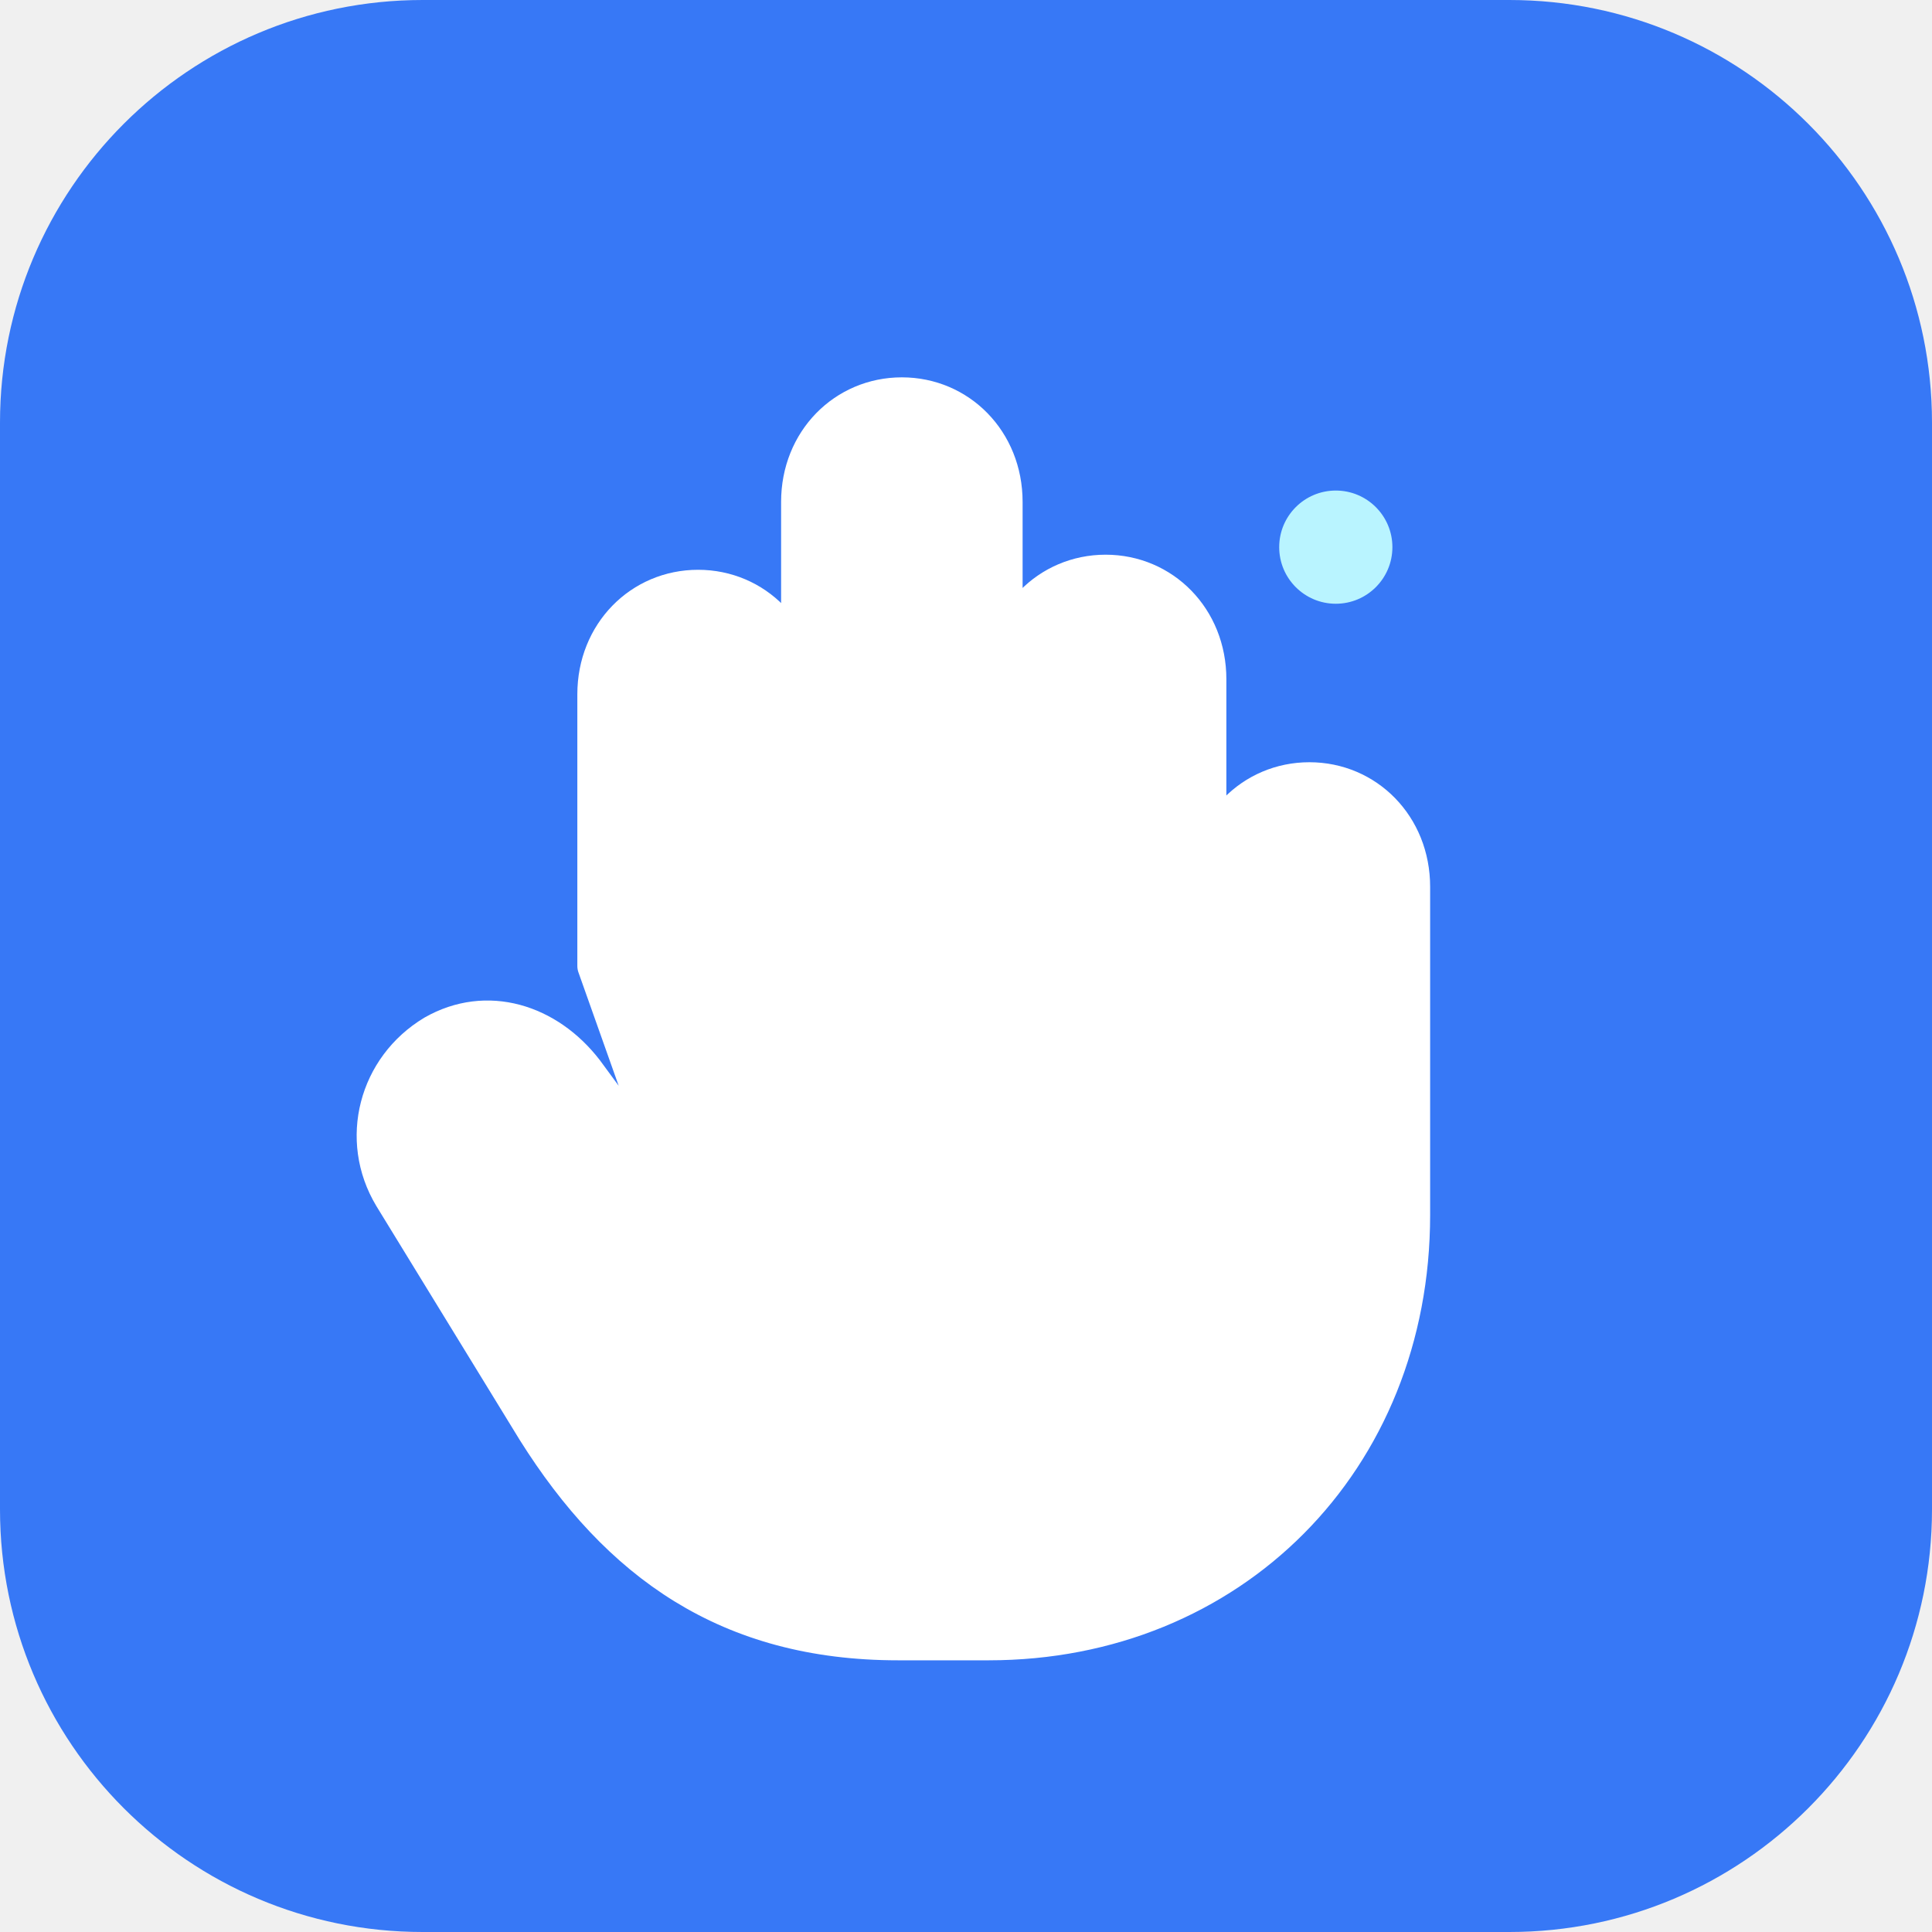
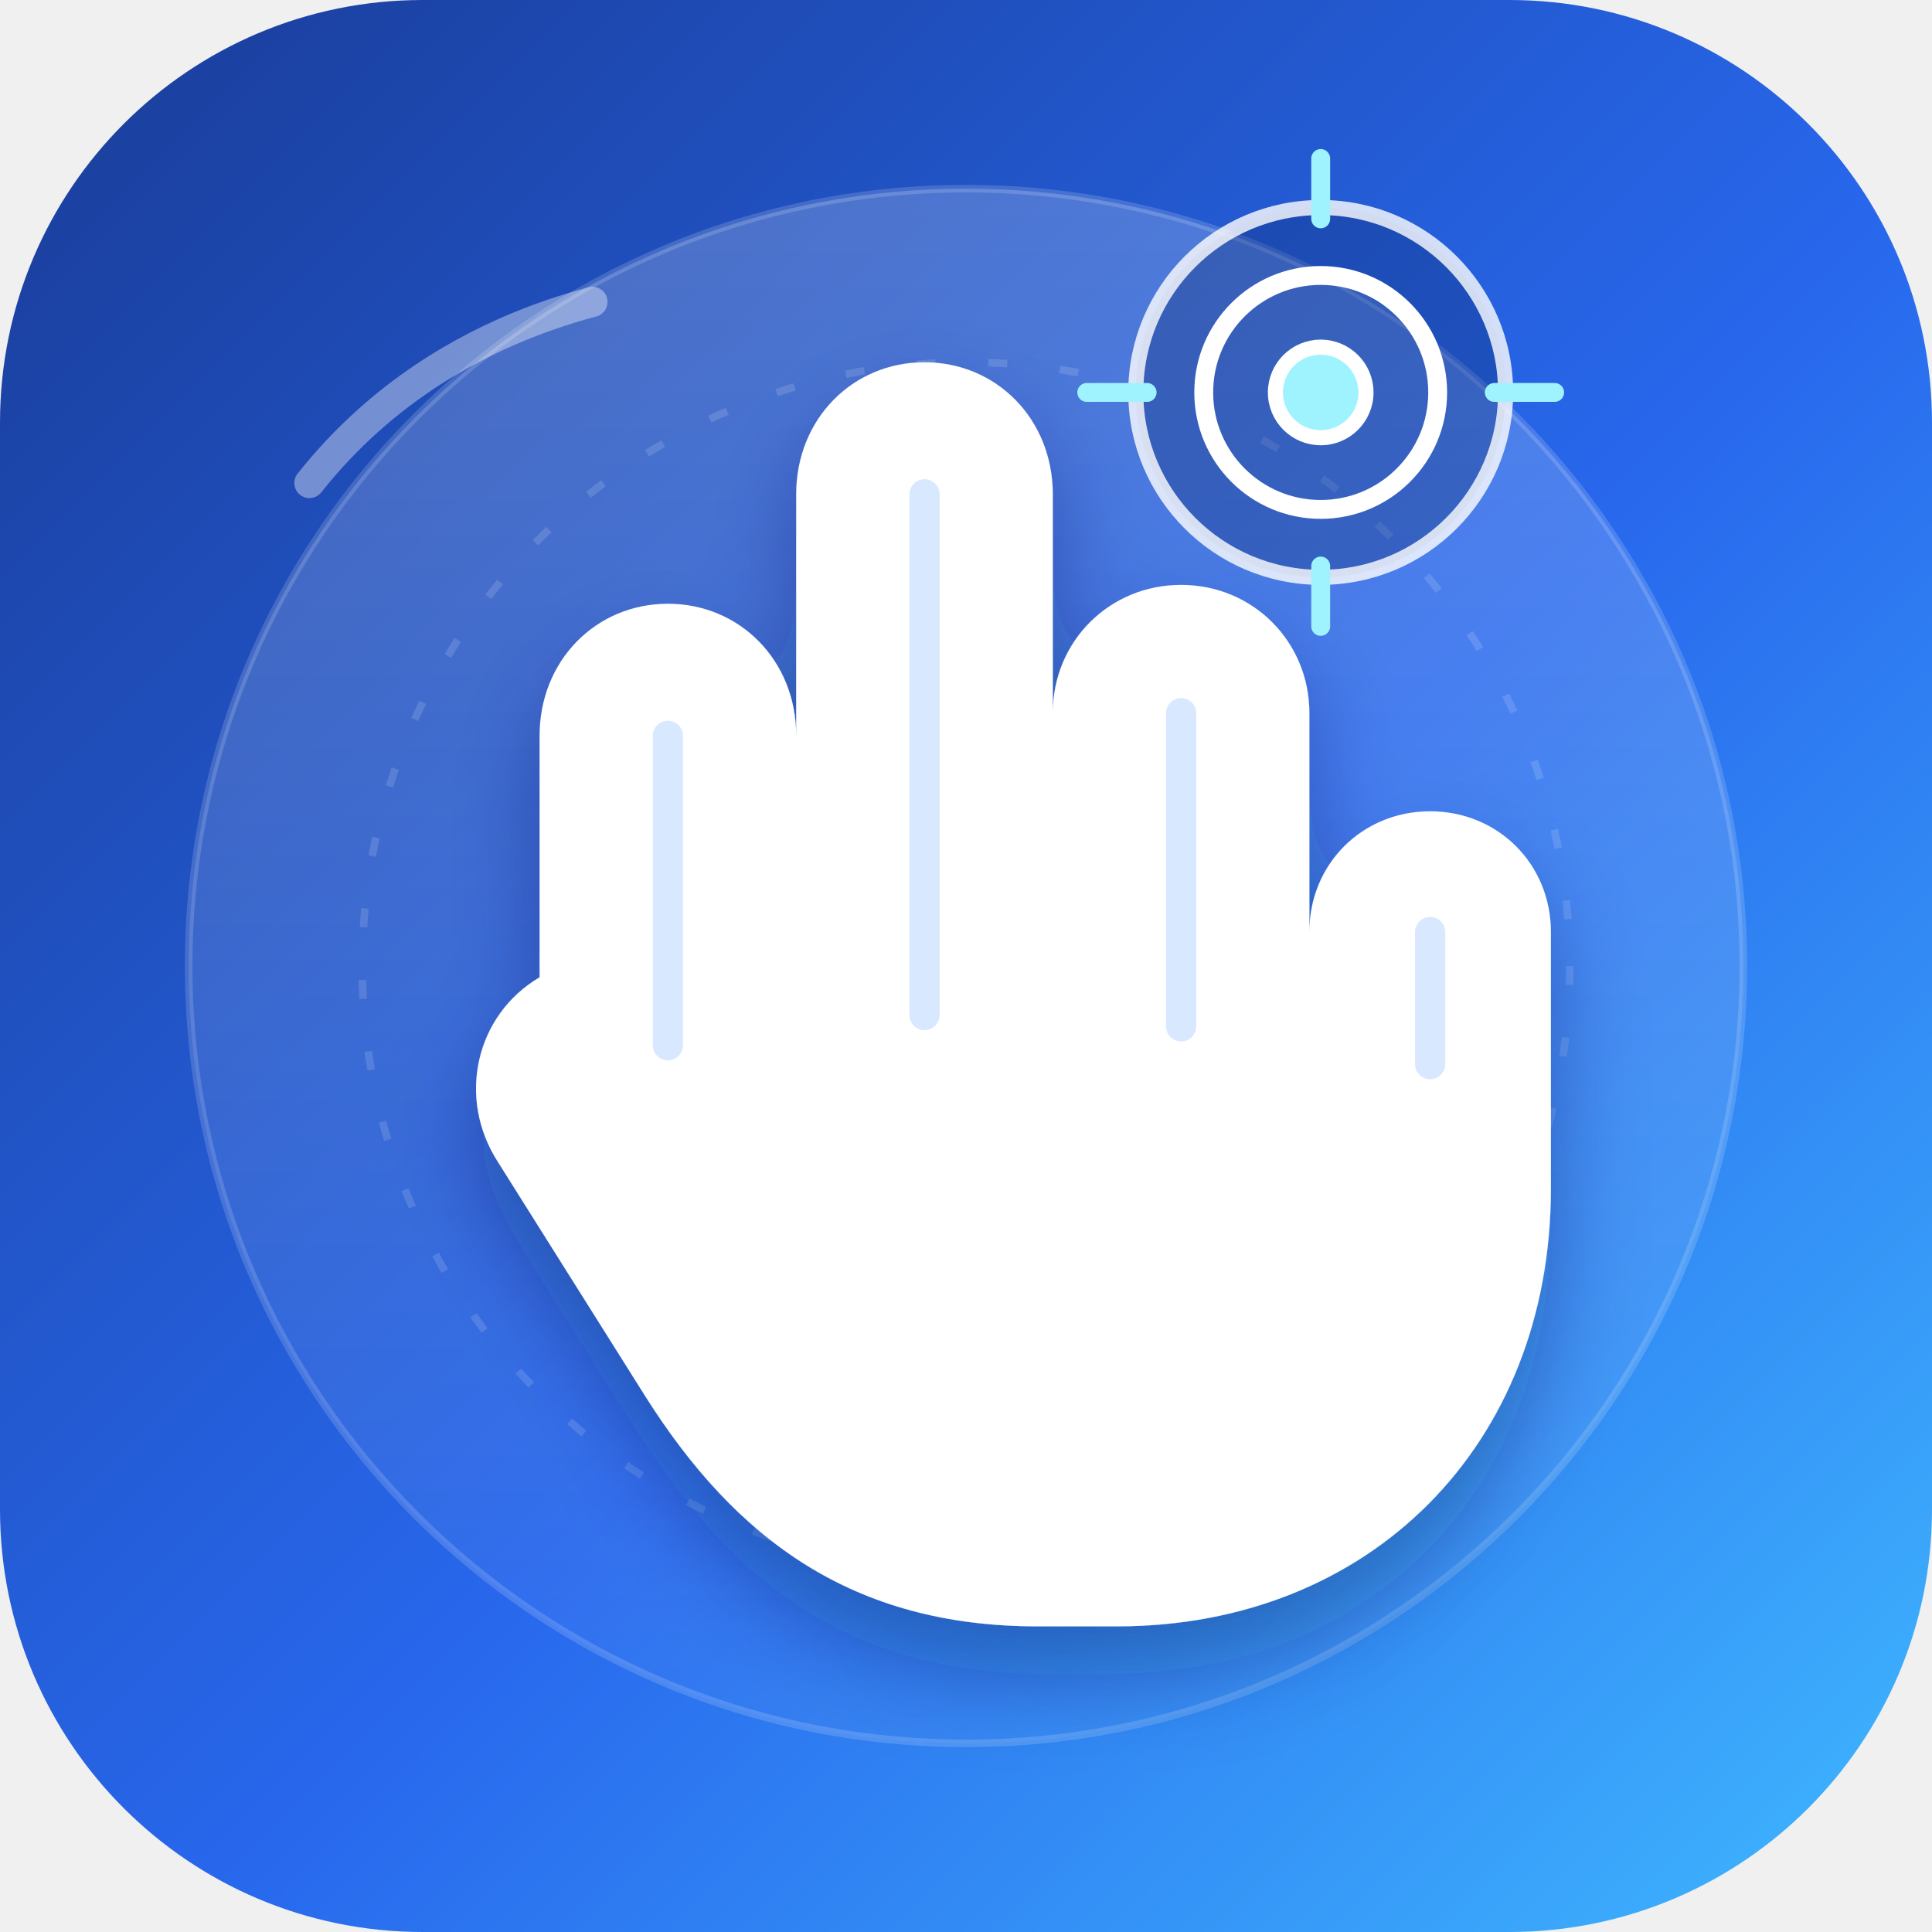
- <svg xmlns="http://www.w3.org/2000/svg" viewBox="0 0 512 512">
-   <rect width="512" height="512" rx="112" fill="#3778f6" />
-   <path d="M158 256v-72c0-16 12-28 27-28s27 12 27 28v-51c0-16 12-28 27-28s27 12 27 28v47c0-16 12-28 27-28s27 12 27 28v55c0-16 12-28 27-28s27 12 27 28v87c0 65-48 113-112 113h-24c-45 0-74-21-96-56l-38-62c-9-15-4-34 11-43 14-8 30-3 40 10l25 34z" fill="#fff" />
-   <path d="M158 256v-72c0-16 12-28 27-28s27 12 27 28v-51c0-16 12-28 27-28s27 12 27 28v47c0-16 12-28 27-28s27 12 27 28v55c0-16 12-28 27-28s27 12 27 28v87c0 65-48 113-112 113h-24c-45 0-74-21-96-56l-38-62c-9-15-4-34 11-43 14-8 30-3 40 10l25 34z" fill="none" stroke="#fff" stroke-width="10" stroke-linejoin="round" />
-   <circle cx="354" cy="145" r="15" fill="#b9f4ff" />
+ <svg xmlns="http://www.w3.org/2000/svg" viewBox="0 0 512 512" role="img" aria-labelledby="title desc">
+   <defs>
+     <linearGradient id="bg" x1="0" y1="0" x2="1" y2="1">
+       <stop offset="0" stop-color="#193b96" />
+       <stop offset=".55" stop-color="#2868ed" />
+       <stop offset="1" stop-color="#40b9ff" />
+     </linearGradient>
+     <linearGradient id="glass" x1="0" y1="0" x2="0" y2="1">
+       <stop offset="0" stop-color="#ffffff" stop-opacity=".2" />
+       <stop offset="1" stop-color="#ffffff" stop-opacity=".03" />
+     </linearGradient>
+     <filter id="shadow" x="-20%" y="-20%" width="140%" height="150%">
+       <feDropShadow dx="0" dy="13" stdDeviation="12" flood-color="#071d5a" flood-opacity=".35" />
+     </filter>
+   </defs>
+   <rect width="512" height="512" rx="112" fill="url(#bg)" />
+   <circle cx="256" cy="256" r="206" fill="url(#glass)" stroke="#ffffff" stroke-opacity=".16" stroke-width="2" />
+   <circle cx="256" cy="256" r="160" fill="none" stroke="#ffffff" stroke-opacity=".14" stroke-width="2" stroke-dasharray="5 14" />
+   <g filter="url(#shadow)">
+     <path d="M143 270v-75c0-20 15-35 34-35s34 15 34 35v-64c0-20 15-35 34-35s34 15 34 35v58c0-19 15-34 34-34s34 15 34 34v58c0-18 14-32 32-32s32 14 32 32v68c0 68-48 116-115 116h-21c-49 0-80-23-104-61l-39-62c-11-17-6-39 11-49 16-9 36-4 47 12l17 25z" fill="#ffffff" />
+     <path d="M177 195v82M245 131v138M313 189v83M379 247v35" fill="none" stroke="#d8e8ff" stroke-width="8" stroke-linecap="round" />
+   </g>
+   <g transform="translate(350 104)">
+     <circle r="49" fill="#102d76" fill-opacity=".34" stroke="#ffffff" stroke-opacity=".8" stroke-width="4" />
+     <circle r="31" fill="none" stroke="#ffffff" stroke-width="5" />
+     <circle r="12" fill="#9ff3ff" stroke="#ffffff" stroke-width="4" />
+     <path d="M0-62v16M0 46v16M-62 0h16M46 0h16" stroke="#9ff3ff" stroke-width="5" stroke-linecap="round" />
+   </g>
+   <path d="M82 128c19-24 45-40 75-48" fill="none" stroke="#ffffff" stroke-opacity=".38" stroke-width="8" stroke-linecap="round" />
</svg>
